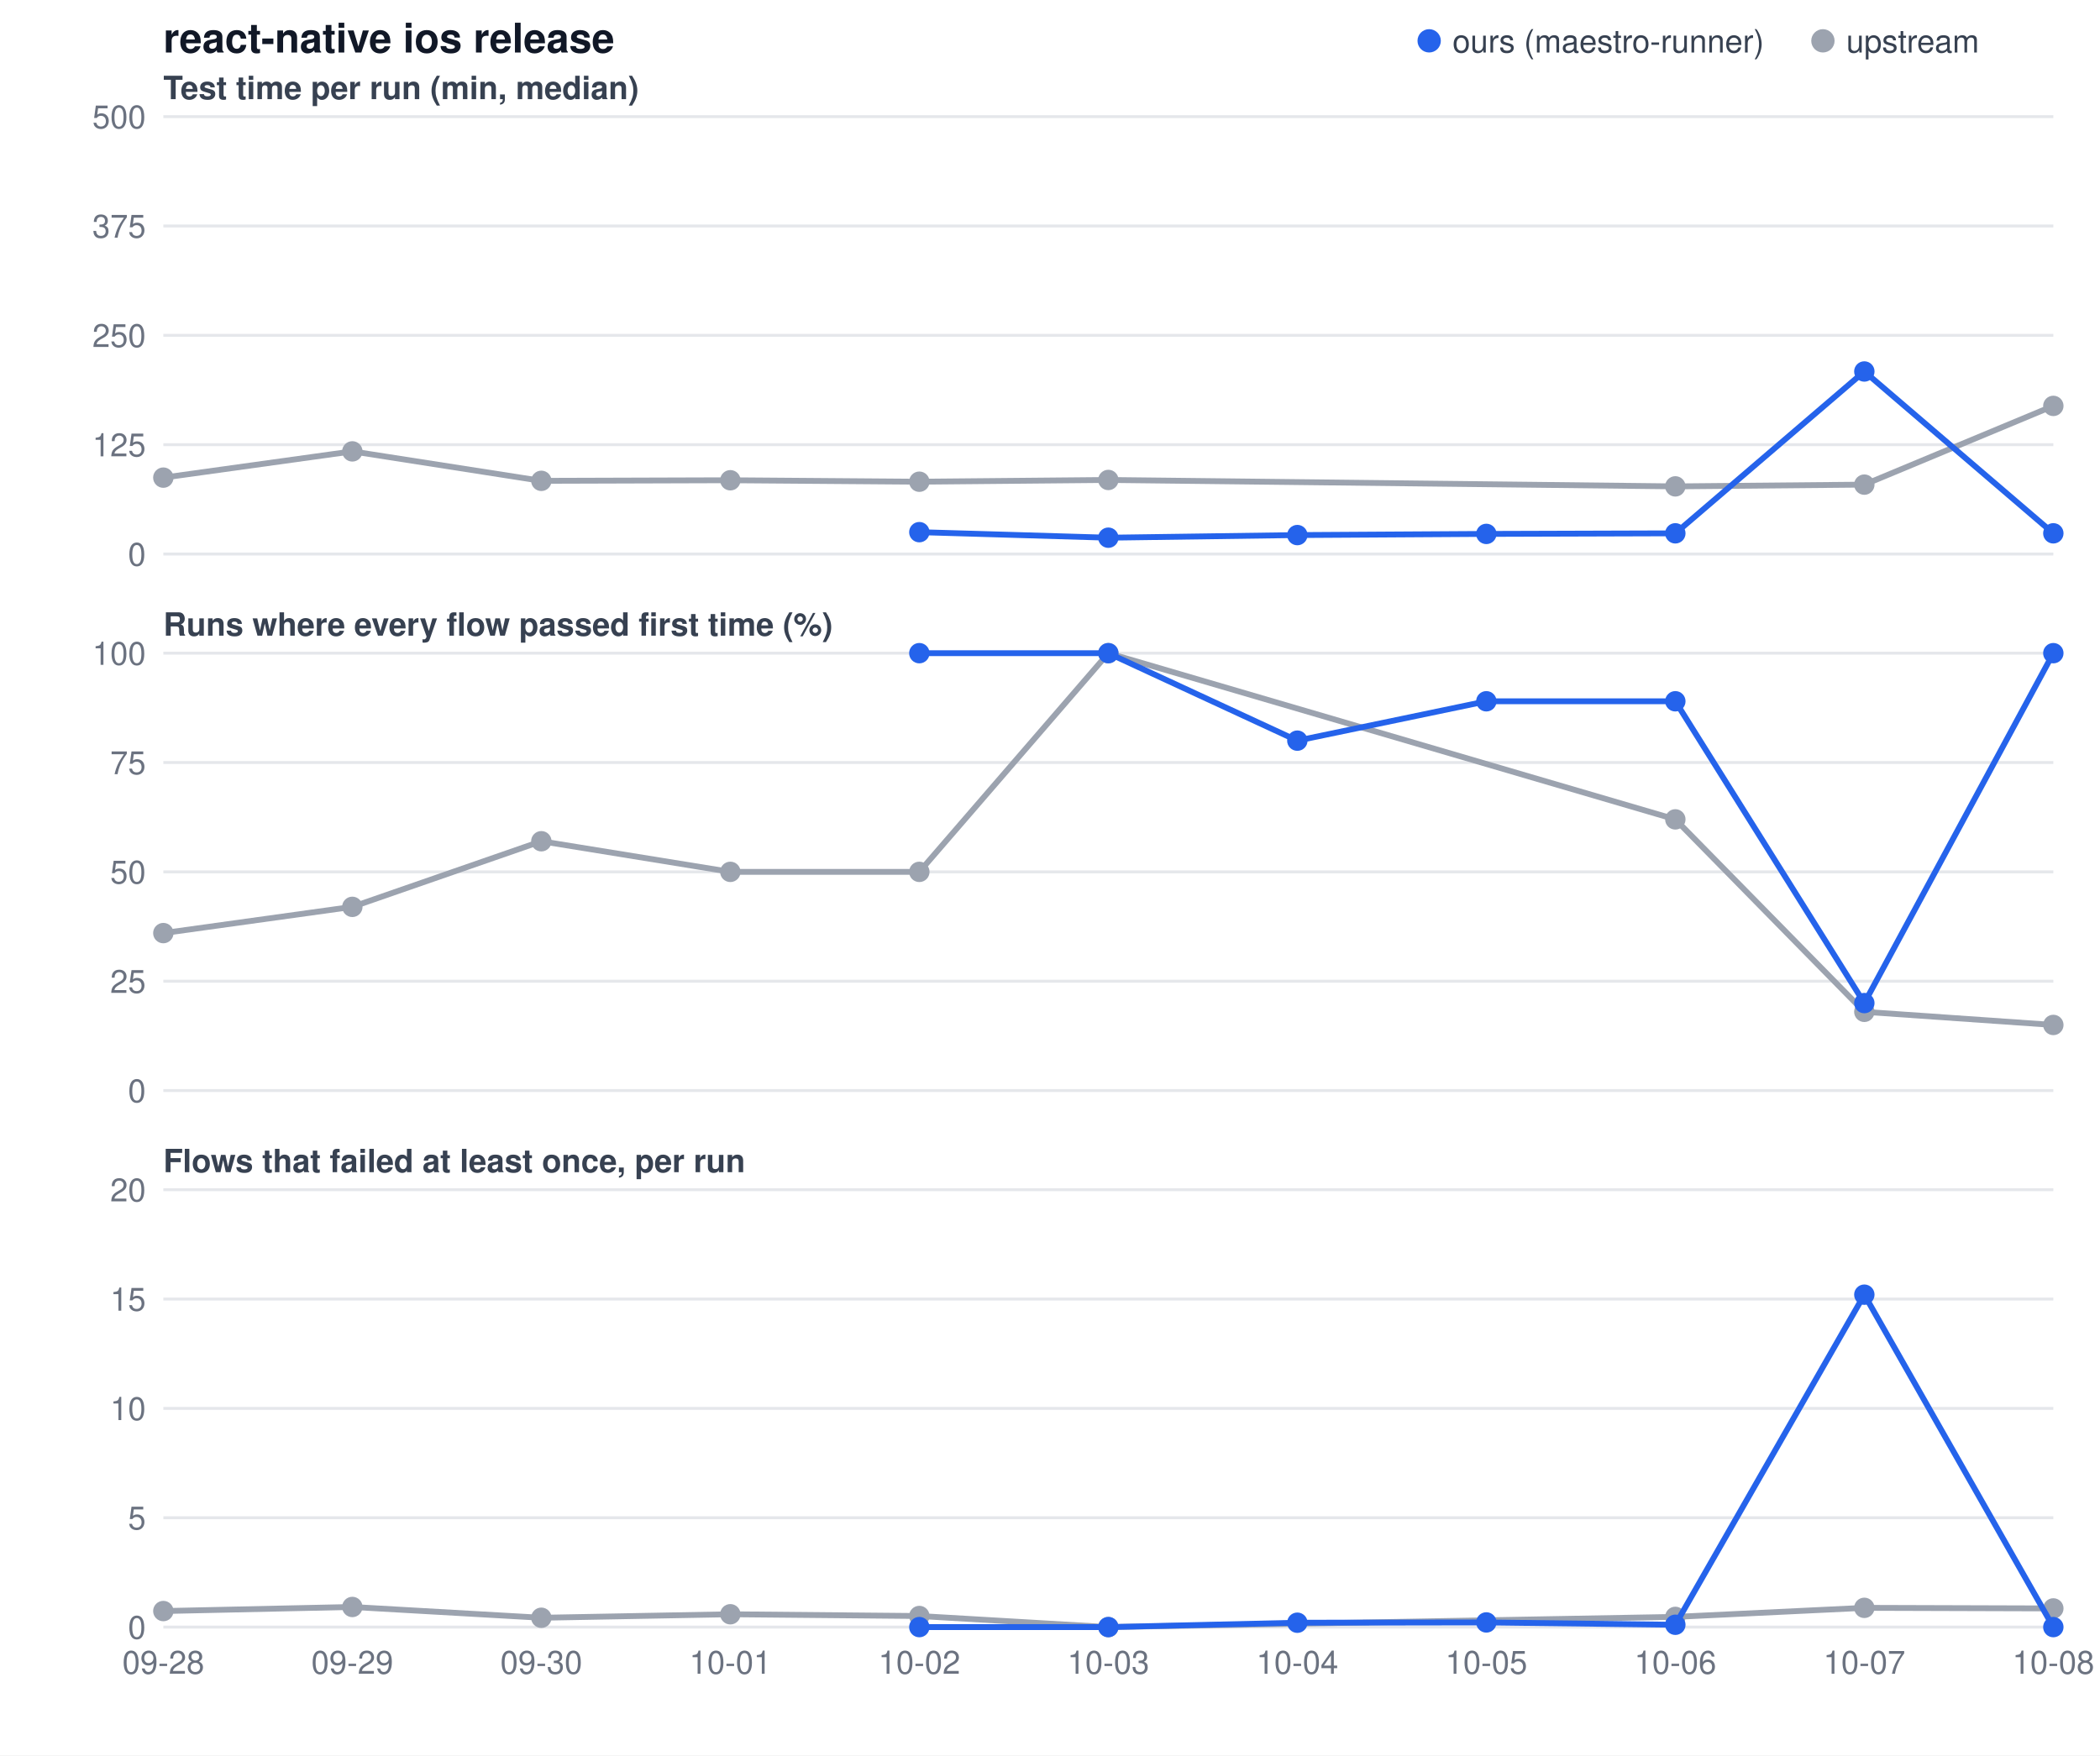
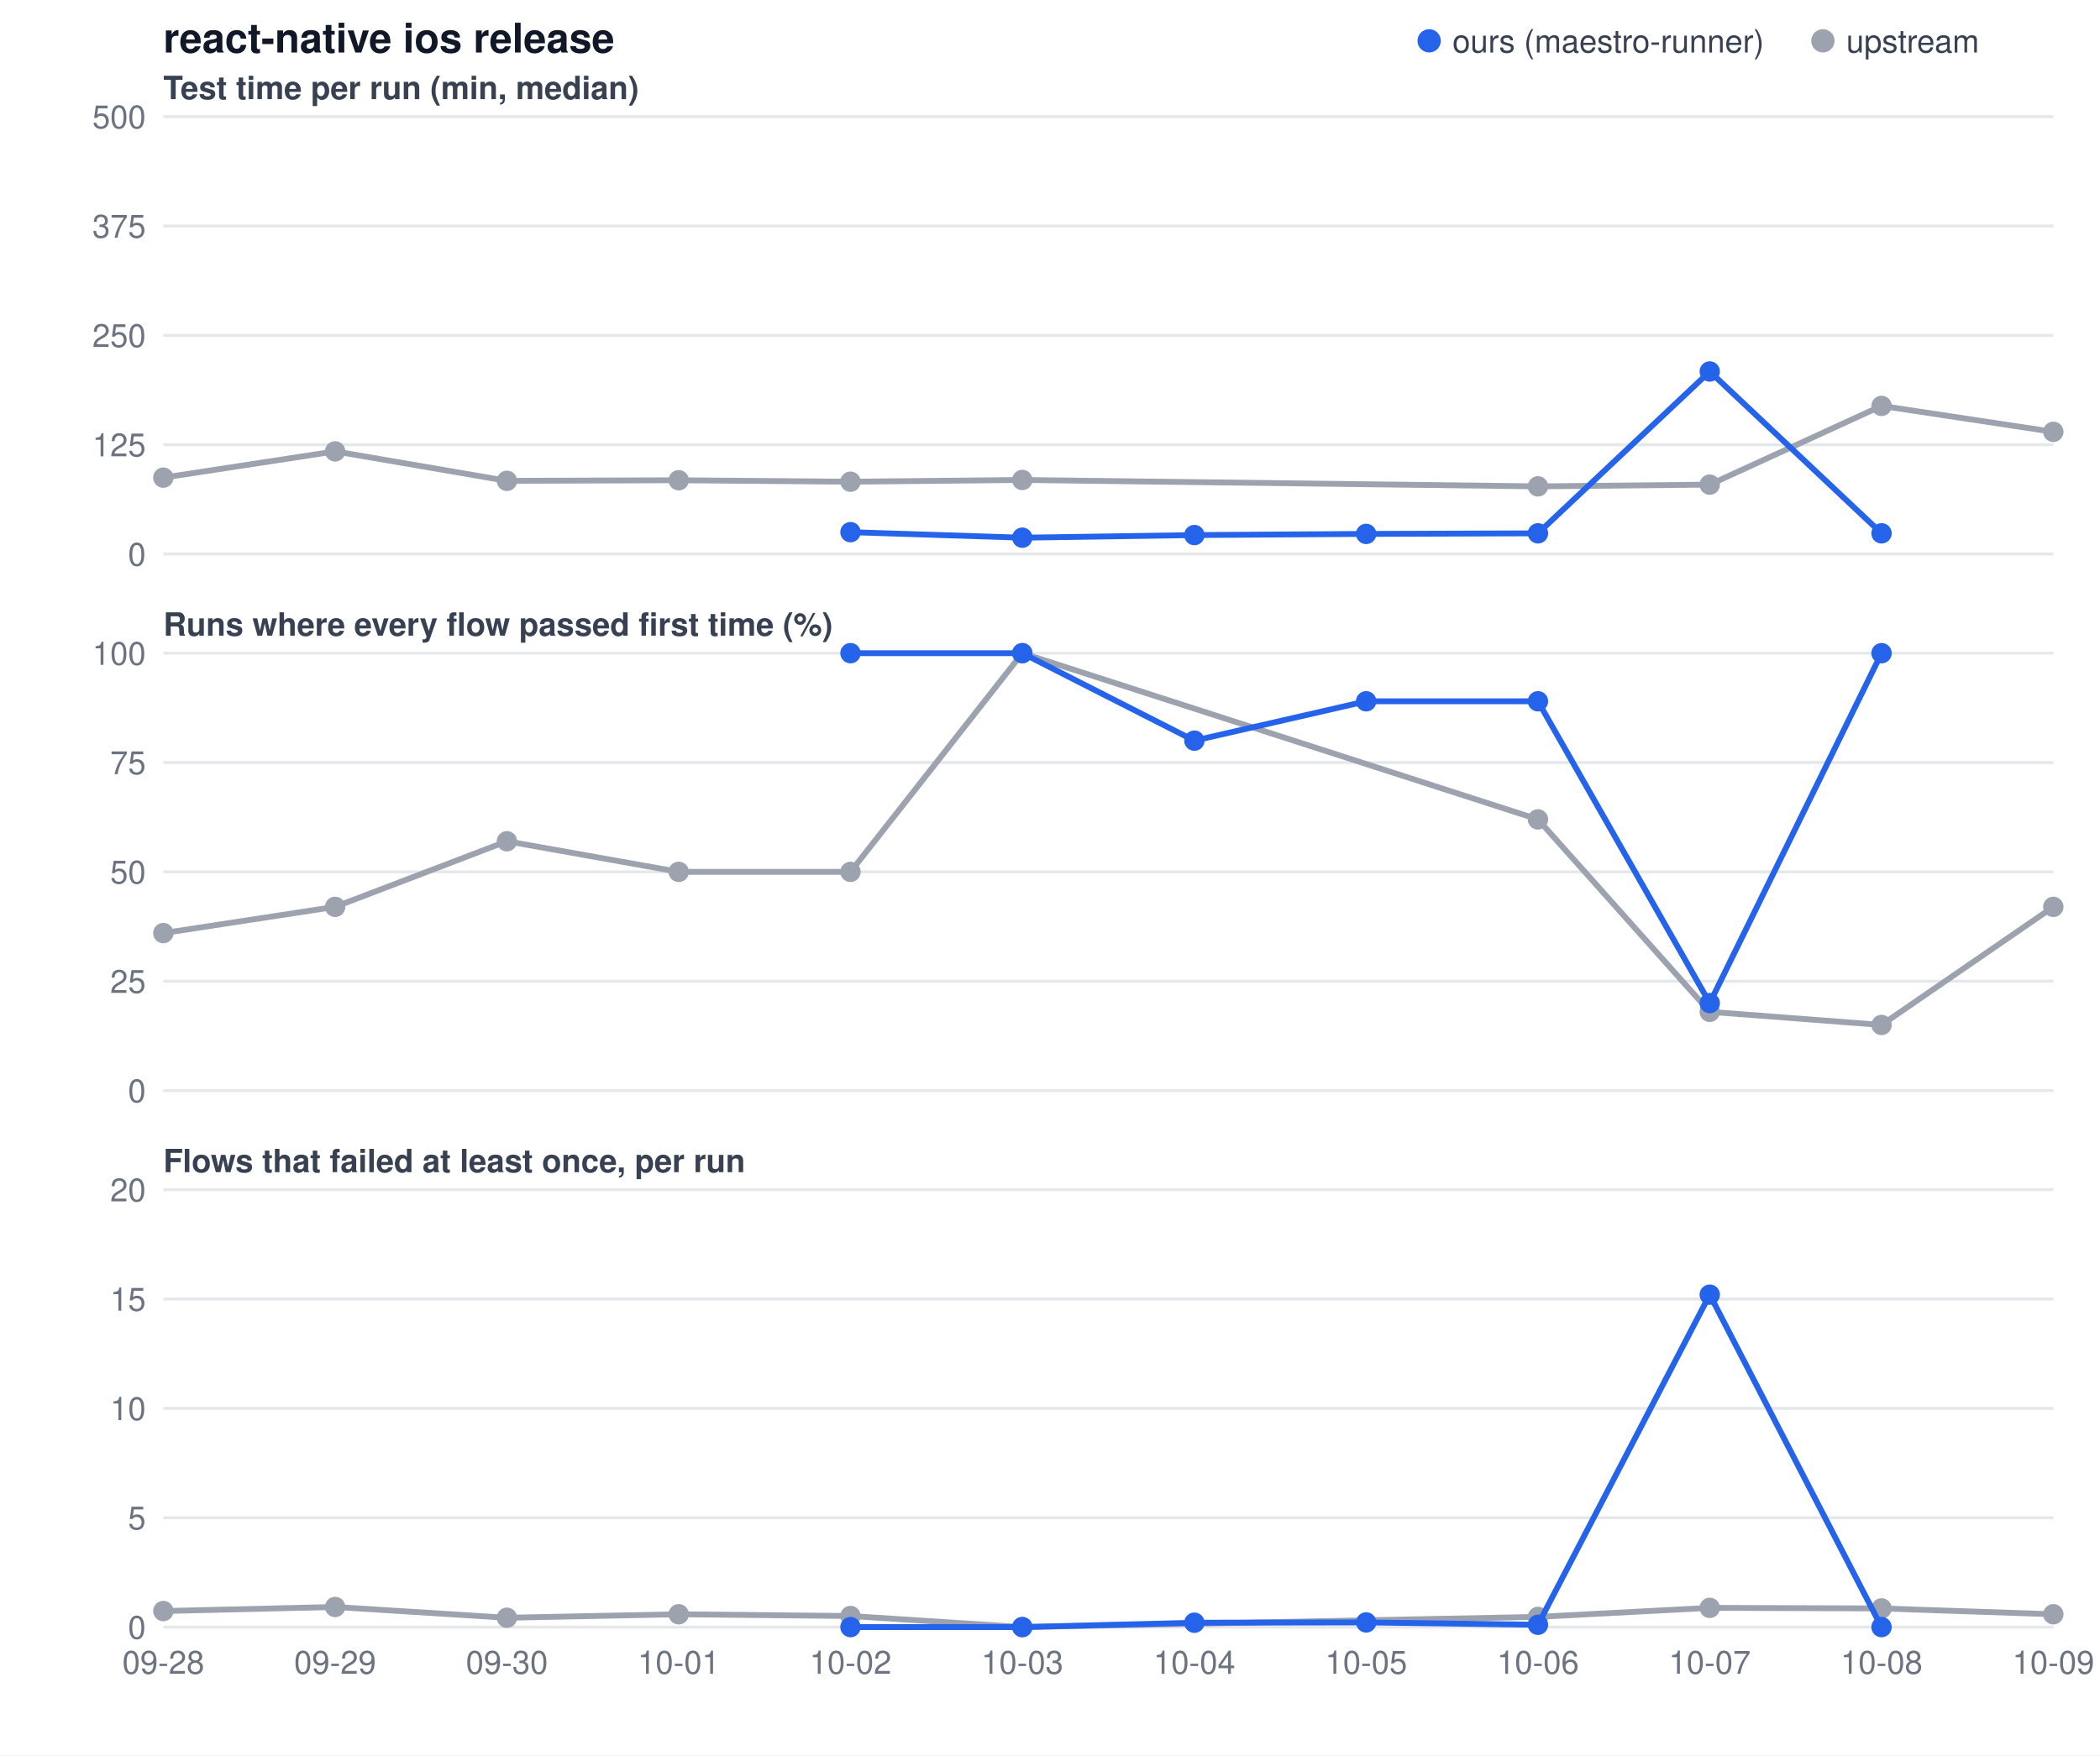
<svg xmlns="http://www.w3.org/2000/svg" width="720" height="602" font-family="-apple-system,Segoe UI,Helvetica,Arial,sans-serif" font-size="11">
  <rect width="100%" height="100%" fill="#ffffff" />
  <text x="56" y="18" font-size="14" font-weight="600" fill="#111827">react-native ios release</text>
  <circle cx="490" cy="14" r="4" fill="#2563eb" />
  <text x="498" y="18" fill="#374151">ours (maestro-runner)</text>
  <circle cx="625" cy="14" r="4" fill="#9ca3af" />
  <text x="633" y="18" fill="#374151">upstream</text>
  <text x="56" y="34" fill="#374151" font-weight="600">Test time per run (min, median)</text>
  <line x1="56" x2="704" y1="190.0" y2="190.0" stroke="#e5e7eb" />
  <text x="50" y="194.0" text-anchor="end" fill="#6b7280">0</text>
  <line x1="56" x2="704" y1="152.5" y2="152.5" stroke="#e5e7eb" />
  <text x="50" y="156.5" text-anchor="end" fill="#6b7280">125</text>
  <line x1="56" x2="704" y1="115.0" y2="115.0" stroke="#e5e7eb" />
  <text x="50" y="119.0" text-anchor="end" fill="#6b7280">250</text>
  <line x1="56" x2="704" y1="77.5" y2="77.5" stroke="#e5e7eb" />
  <text x="50" y="81.5" text-anchor="end" fill="#6b7280">375</text>
  <line x1="56" x2="704" y1="40.0" y2="40.0" stroke="#e5e7eb" />
  <text x="50" y="44.0" text-anchor="end" fill="#6b7280">500</text>
-   <polyline fill="none" stroke="#9ca3af" stroke-width="2" points="56.0,163.8 120.8,154.8 185.6,164.9 250.4,164.7 315.2,165.2 380.0,164.6 574.4,166.8 639.2,166.2 704.0,139.2" />
+   <polyline fill="none" stroke="#9ca3af" stroke-width="2" points="56.0,163.8 114.9,154.8 173.8,164.9 232.7,164.7 291.6,165.2 350.5,164.6 527.3,166.8 586.2,166.2 645.1,139.2 704.0,148.1" />
  <circle cx="56.0" cy="163.8" r="3.5" fill="#9ca3af" />
-   <circle cx="120.8" cy="154.8" r="3.5" fill="#9ca3af" />
-   <circle cx="185.6" cy="164.9" r="3.5" fill="#9ca3af" />
-   <circle cx="250.4" cy="164.7" r="3.5" fill="#9ca3af" />
-   <circle cx="315.2" cy="165.2" r="3.5" fill="#9ca3af" />
-   <circle cx="380.0" cy="164.6" r="3.5" fill="#9ca3af" />
-   <circle cx="574.4" cy="166.8" r="3.5" fill="#9ca3af" />
-   <circle cx="639.2" cy="166.2" r="3.5" fill="#9ca3af" />
-   <circle cx="704.0" cy="139.2" r="3.5" fill="#9ca3af" />
-   <polyline fill="none" stroke="#2563eb" stroke-width="2" points="315.2,182.5 380.0,184.4 444.8,183.5 509.6,183.1 574.4,182.9 639.2,127.4 704.0,182.9" />
-   <circle cx="315.2" cy="182.5" r="3.5" fill="#2563eb" />
-   <circle cx="380.0" cy="184.4" r="3.5" fill="#2563eb" />
-   <circle cx="444.8" cy="183.5" r="3.5" fill="#2563eb" />
-   <circle cx="509.6" cy="183.1" r="3.5" fill="#2563eb" />
-   <circle cx="574.4" cy="182.9" r="3.5" fill="#2563eb" />
-   <circle cx="639.2" cy="127.4" r="3.5" fill="#2563eb" />
-   <circle cx="704.0" cy="182.9" r="3.5" fill="#2563eb" />
+   <circle cx="114.9" cy="154.8" r="3.5" fill="#9ca3af" />
+   <circle cx="173.8" cy="164.9" r="3.5" fill="#9ca3af" />
+   <circle cx="232.7" cy="164.7" r="3.5" fill="#9ca3af" />
+   <circle cx="291.6" cy="165.2" r="3.5" fill="#9ca3af" />
+   <circle cx="350.5" cy="164.6" r="3.5" fill="#9ca3af" />
+   <circle cx="527.3" cy="166.8" r="3.5" fill="#9ca3af" />
+   <circle cx="586.2" cy="166.2" r="3.5" fill="#9ca3af" />
+   <circle cx="645.1" cy="139.2" r="3.5" fill="#9ca3af" />
+   <circle cx="704.0" cy="148.1" r="3.5" fill="#9ca3af" />
+   <polyline fill="none" stroke="#2563eb" stroke-width="2" points="291.6,182.5 350.5,184.4 409.5,183.5 468.4,183.1 527.3,182.9 586.2,127.4 645.1,182.9" />
+   <circle cx="291.6" cy="182.5" r="3.5" fill="#2563eb" />
+   <circle cx="350.5" cy="184.4" r="3.5" fill="#2563eb" />
+   <circle cx="409.5" cy="183.5" r="3.5" fill="#2563eb" />
+   <circle cx="468.4" cy="183.1" r="3.5" fill="#2563eb" />
+   <circle cx="527.3" cy="182.9" r="3.5" fill="#2563eb" />
+   <circle cx="586.2" cy="127.4" r="3.5" fill="#2563eb" />
+   <circle cx="645.1" cy="182.9" r="3.5" fill="#2563eb" />
  <text x="56" y="218" fill="#374151" font-weight="600">Runs where every flow passed first time (%)</text>
  <line x1="56" x2="704" y1="374.0" y2="374.0" stroke="#e5e7eb" />
  <text x="50" y="378.0" text-anchor="end" fill="#6b7280">0</text>
  <line x1="56" x2="704" y1="336.5" y2="336.5" stroke="#e5e7eb" />
  <text x="50" y="340.5" text-anchor="end" fill="#6b7280">25</text>
  <line x1="56" x2="704" y1="299.0" y2="299.0" stroke="#e5e7eb" />
  <text x="50" y="303.0" text-anchor="end" fill="#6b7280">50</text>
  <line x1="56" x2="704" y1="261.5" y2="261.5" stroke="#e5e7eb" />
  <text x="50" y="265.5" text-anchor="end" fill="#6b7280">75</text>
  <line x1="56" x2="704" y1="224.0" y2="224.0" stroke="#e5e7eb" />
  <text x="50" y="228.0" text-anchor="end" fill="#6b7280">100</text>
-   <polyline fill="none" stroke="#9ca3af" stroke-width="2" points="56.0,320.0 120.8,311.0 185.6,288.5 250.4,299.0 315.2,299.0 380.0,224.0 574.4,281.0 639.2,347.0 704.0,351.5" />
+   <polyline fill="none" stroke="#9ca3af" stroke-width="2" points="56.0,320.0 114.9,311.0 173.8,288.5 232.7,299.0 291.6,299.0 350.5,224.0 527.3,281.0 586.2,347.0 645.1,351.5 704.0,311.0" />
  <circle cx="56.0" cy="320.0" r="3.5" fill="#9ca3af" />
-   <circle cx="120.8" cy="311.0" r="3.5" fill="#9ca3af" />
-   <circle cx="185.6" cy="288.5" r="3.5" fill="#9ca3af" />
-   <circle cx="250.4" cy="299.0" r="3.5" fill="#9ca3af" />
-   <circle cx="315.2" cy="299.0" r="3.5" fill="#9ca3af" />
-   <circle cx="380.0" cy="224.0" r="3.5" fill="#9ca3af" />
-   <circle cx="574.4" cy="281.0" r="3.5" fill="#9ca3af" />
-   <circle cx="639.2" cy="347.0" r="3.5" fill="#9ca3af" />
-   <circle cx="704.0" cy="351.5" r="3.5" fill="#9ca3af" />
-   <polyline fill="none" stroke="#2563eb" stroke-width="2" points="315.2,224.0 380.0,224.0 444.8,254.0 509.6,240.5 574.4,240.5 639.2,344.0 704.0,224.0" />
-   <circle cx="315.2" cy="224.0" r="3.5" fill="#2563eb" />
-   <circle cx="380.0" cy="224.0" r="3.5" fill="#2563eb" />
-   <circle cx="444.8" cy="254.0" r="3.5" fill="#2563eb" />
-   <circle cx="509.6" cy="240.5" r="3.5" fill="#2563eb" />
-   <circle cx="574.4" cy="240.5" r="3.5" fill="#2563eb" />
-   <circle cx="639.2" cy="344.0" r="3.5" fill="#2563eb" />
-   <circle cx="704.0" cy="224.0" r="3.5" fill="#2563eb" />
+   <circle cx="114.9" cy="311.0" r="3.5" fill="#9ca3af" />
+   <circle cx="173.8" cy="288.5" r="3.5" fill="#9ca3af" />
+   <circle cx="232.7" cy="299.0" r="3.5" fill="#9ca3af" />
+   <circle cx="291.6" cy="299.0" r="3.5" fill="#9ca3af" />
+   <circle cx="350.5" cy="224.0" r="3.5" fill="#9ca3af" />
+   <circle cx="527.3" cy="281.0" r="3.5" fill="#9ca3af" />
+   <circle cx="586.2" cy="347.0" r="3.5" fill="#9ca3af" />
+   <circle cx="645.1" cy="351.5" r="3.5" fill="#9ca3af" />
+   <circle cx="704.0" cy="311.0" r="3.5" fill="#9ca3af" />
+   <polyline fill="none" stroke="#2563eb" stroke-width="2" points="291.6,224.0 350.5,224.0 409.5,254.0 468.4,240.5 527.3,240.5 586.2,344.0 645.1,224.0" />
+   <circle cx="291.6" cy="224.0" r="3.5" fill="#2563eb" />
+   <circle cx="350.5" cy="224.0" r="3.5" fill="#2563eb" />
+   <circle cx="409.5" cy="254.0" r="3.5" fill="#2563eb" />
+   <circle cx="468.4" cy="240.5" r="3.5" fill="#2563eb" />
+   <circle cx="527.3" cy="240.5" r="3.5" fill="#2563eb" />
+   <circle cx="586.2" cy="344.0" r="3.5" fill="#2563eb" />
+   <circle cx="645.1" cy="224.0" r="3.5" fill="#2563eb" />
  <text x="56" y="402" fill="#374151" font-weight="600">Flows that failed at least once, per run</text>
  <line x1="56" x2="704" y1="558.0" y2="558.0" stroke="#e5e7eb" />
  <text x="50" y="562.0" text-anchor="end" fill="#6b7280">0</text>
  <line x1="56" x2="704" y1="520.5" y2="520.5" stroke="#e5e7eb" />
  <text x="50" y="524.5" text-anchor="end" fill="#6b7280">5</text>
  <line x1="56" x2="704" y1="483.0" y2="483.0" stroke="#e5e7eb" />
  <text x="50" y="487.0" text-anchor="end" fill="#6b7280">10</text>
  <line x1="56" x2="704" y1="445.5" y2="445.5" stroke="#e5e7eb" />
  <text x="50" y="449.5" text-anchor="end" fill="#6b7280">15</text>
  <line x1="56" x2="704" y1="408.0" y2="408.0" stroke="#e5e7eb" />
  <text x="50" y="412.0" text-anchor="end" fill="#6b7280">20</text>
-   <polyline fill="none" stroke="#9ca3af" stroke-width="2" points="56.0,552.5 120.8,551.1 185.6,554.8 250.4,553.6 315.2,554.2 380.0,558.0 574.4,554.5 639.2,551.4 704.0,551.6" />
+   <polyline fill="none" stroke="#9ca3af" stroke-width="2" points="56.0,552.5 114.9,551.1 173.8,554.8 232.7,553.6 291.6,554.2 350.5,558.0 527.3,554.5 586.2,551.4 645.1,551.6 704.0,553.6" />
  <circle cx="56.0" cy="552.5" r="3.5" fill="#9ca3af" />
-   <circle cx="120.8" cy="551.1" r="3.5" fill="#9ca3af" />
-   <circle cx="185.6" cy="554.8" r="3.5" fill="#9ca3af" />
-   <circle cx="250.4" cy="553.6" r="3.5" fill="#9ca3af" />
-   <circle cx="315.2" cy="554.2" r="3.5" fill="#9ca3af" />
-   <circle cx="380.0" cy="558.0" r="3.5" fill="#9ca3af" />
-   <circle cx="574.4" cy="554.5" r="3.5" fill="#9ca3af" />
-   <circle cx="639.2" cy="551.4" r="3.5" fill="#9ca3af" />
-   <circle cx="704.0" cy="551.6" r="3.5" fill="#9ca3af" />
-   <polyline fill="none" stroke="#2563eb" stroke-width="2" points="315.2,558.0 380.0,558.0 444.8,556.5 509.6,556.4 574.4,557.2 639.2,444.0 704.0,558.0" />
-   <circle cx="315.2" cy="558.0" r="3.5" fill="#2563eb" />
-   <circle cx="380.0" cy="558.0" r="3.5" fill="#2563eb" />
-   <circle cx="444.8" cy="556.5" r="3.5" fill="#2563eb" />
-   <circle cx="509.6" cy="556.4" r="3.5" fill="#2563eb" />
-   <circle cx="574.4" cy="557.2" r="3.5" fill="#2563eb" />
-   <circle cx="639.2" cy="444.0" r="3.5" fill="#2563eb" />
-   <circle cx="704.0" cy="558.0" r="3.5" fill="#2563eb" />
+   <circle cx="114.9" cy="551.1" r="3.5" fill="#9ca3af" />
+   <circle cx="173.8" cy="554.8" r="3.5" fill="#9ca3af" />
+   <circle cx="232.7" cy="553.6" r="3.5" fill="#9ca3af" />
+   <circle cx="291.6" cy="554.2" r="3.5" fill="#9ca3af" />
+   <circle cx="350.5" cy="558.0" r="3.5" fill="#9ca3af" />
+   <circle cx="527.3" cy="554.5" r="3.5" fill="#9ca3af" />
+   <circle cx="586.2" cy="551.4" r="3.5" fill="#9ca3af" />
+   <circle cx="645.1" cy="551.6" r="3.5" fill="#9ca3af" />
+   <circle cx="704.0" cy="553.6" r="3.5" fill="#9ca3af" />
+   <polyline fill="none" stroke="#2563eb" stroke-width="2" points="291.6,558.0 350.5,558.0 409.5,556.5 468.4,556.4 527.3,557.2 586.2,444.0 645.1,558.0" />
+   <circle cx="291.6" cy="558.0" r="3.5" fill="#2563eb" />
+   <circle cx="350.5" cy="558.0" r="3.5" fill="#2563eb" />
+   <circle cx="409.5" cy="556.5" r="3.5" fill="#2563eb" />
+   <circle cx="468.4" cy="556.4" r="3.5" fill="#2563eb" />
+   <circle cx="527.3" cy="557.2" r="3.5" fill="#2563eb" />
+   <circle cx="586.2" cy="444.0" r="3.5" fill="#2563eb" />
+   <circle cx="645.1" cy="558.0" r="3.5" fill="#2563eb" />
  <text x="56.0" y="574" text-anchor="middle" fill="#6b7280">09-28</text>
-   <text x="120.8" y="574" text-anchor="middle" fill="#6b7280">09-29</text>
-   <text x="185.6" y="574" text-anchor="middle" fill="#6b7280">09-30</text>
-   <text x="250.4" y="574" text-anchor="middle" fill="#6b7280">10-01</text>
-   <text x="315.2" y="574" text-anchor="middle" fill="#6b7280">10-02</text>
-   <text x="380.0" y="574" text-anchor="middle" fill="#6b7280">10-03</text>
-   <text x="444.8" y="574" text-anchor="middle" fill="#6b7280">10-04</text>
-   <text x="509.6" y="574" text-anchor="middle" fill="#6b7280">10-05</text>
-   <text x="574.4" y="574" text-anchor="middle" fill="#6b7280">10-06</text>
-   <text x="639.2" y="574" text-anchor="middle" fill="#6b7280">10-07</text>
-   <text x="704.0" y="574" text-anchor="middle" fill="#6b7280">10-08</text>
+   <text x="114.9" y="574" text-anchor="middle" fill="#6b7280">09-29</text>
+   <text x="173.8" y="574" text-anchor="middle" fill="#6b7280">09-30</text>
+   <text x="232.7" y="574" text-anchor="middle" fill="#6b7280">10-01</text>
+   <text x="291.6" y="574" text-anchor="middle" fill="#6b7280">10-02</text>
+   <text x="350.5" y="574" text-anchor="middle" fill="#6b7280">10-03</text>
+   <text x="409.5" y="574" text-anchor="middle" fill="#6b7280">10-04</text>
+   <text x="468.4" y="574" text-anchor="middle" fill="#6b7280">10-05</text>
+   <text x="527.3" y="574" text-anchor="middle" fill="#6b7280">10-06</text>
+   <text x="586.2" y="574" text-anchor="middle" fill="#6b7280">10-07</text>
+   <text x="645.1" y="574" text-anchor="middle" fill="#6b7280">10-08</text>
+   <text x="704.0" y="574" text-anchor="middle" fill="#6b7280">10-09</text>
</svg>
